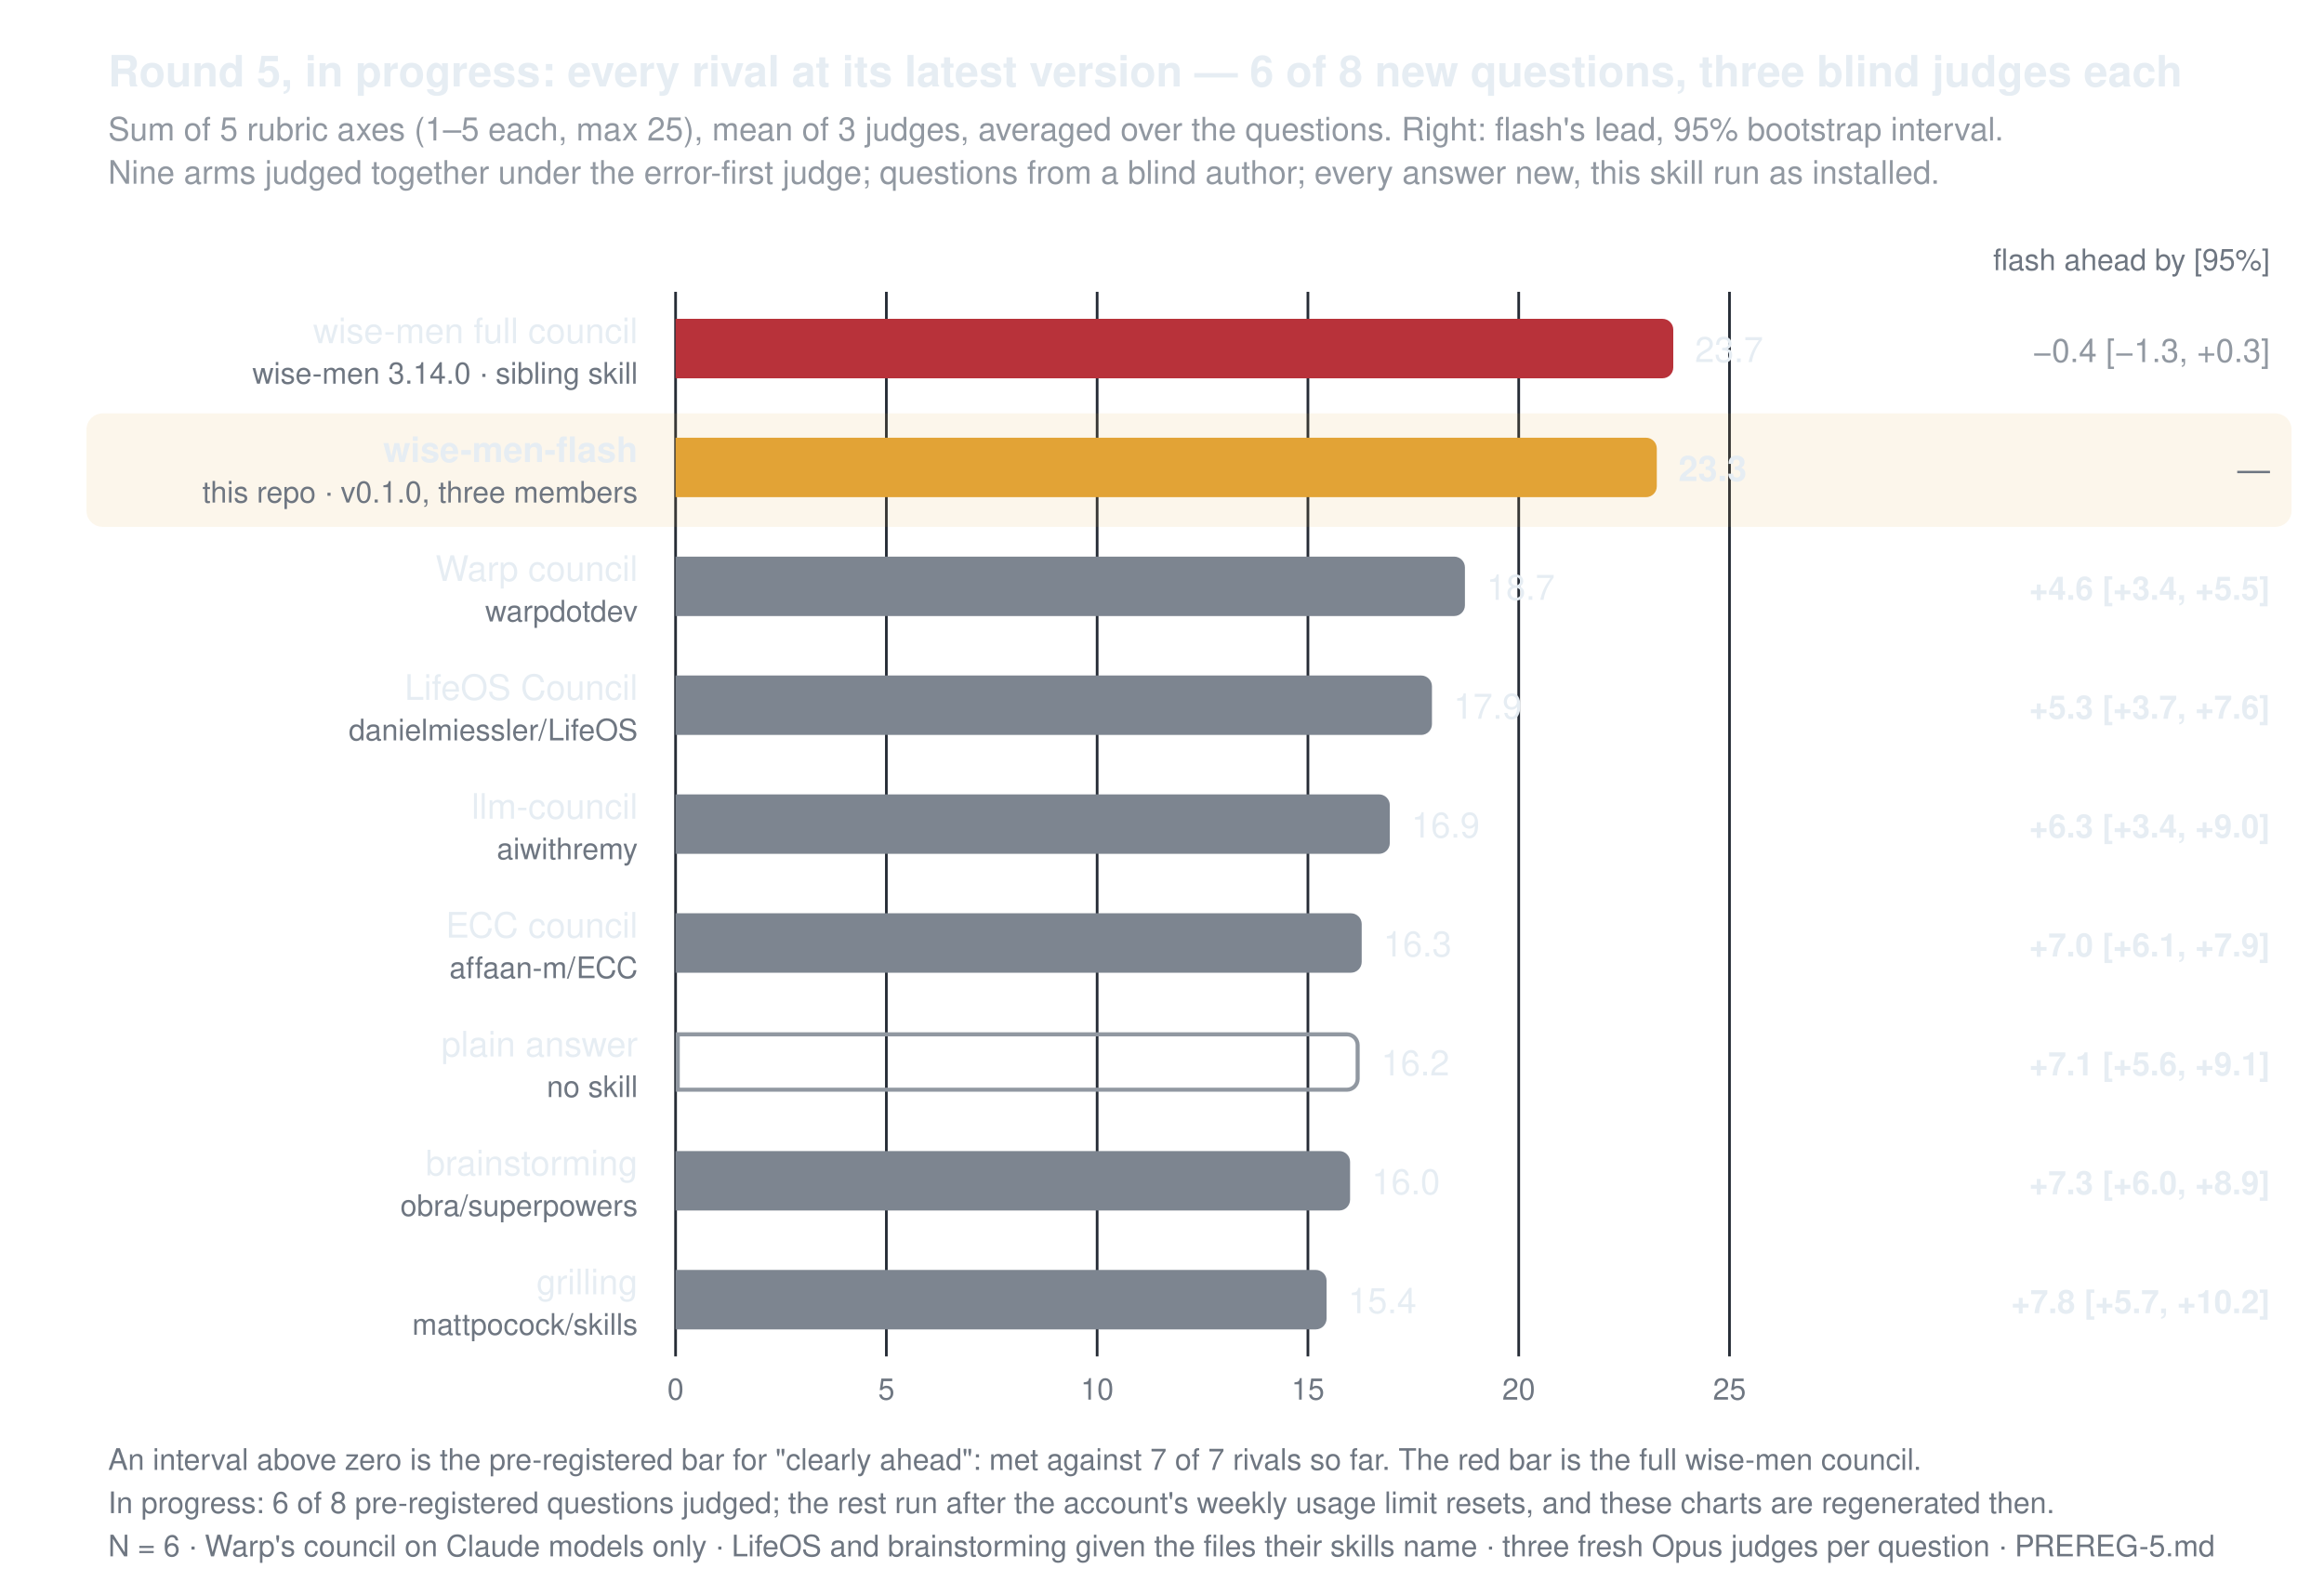
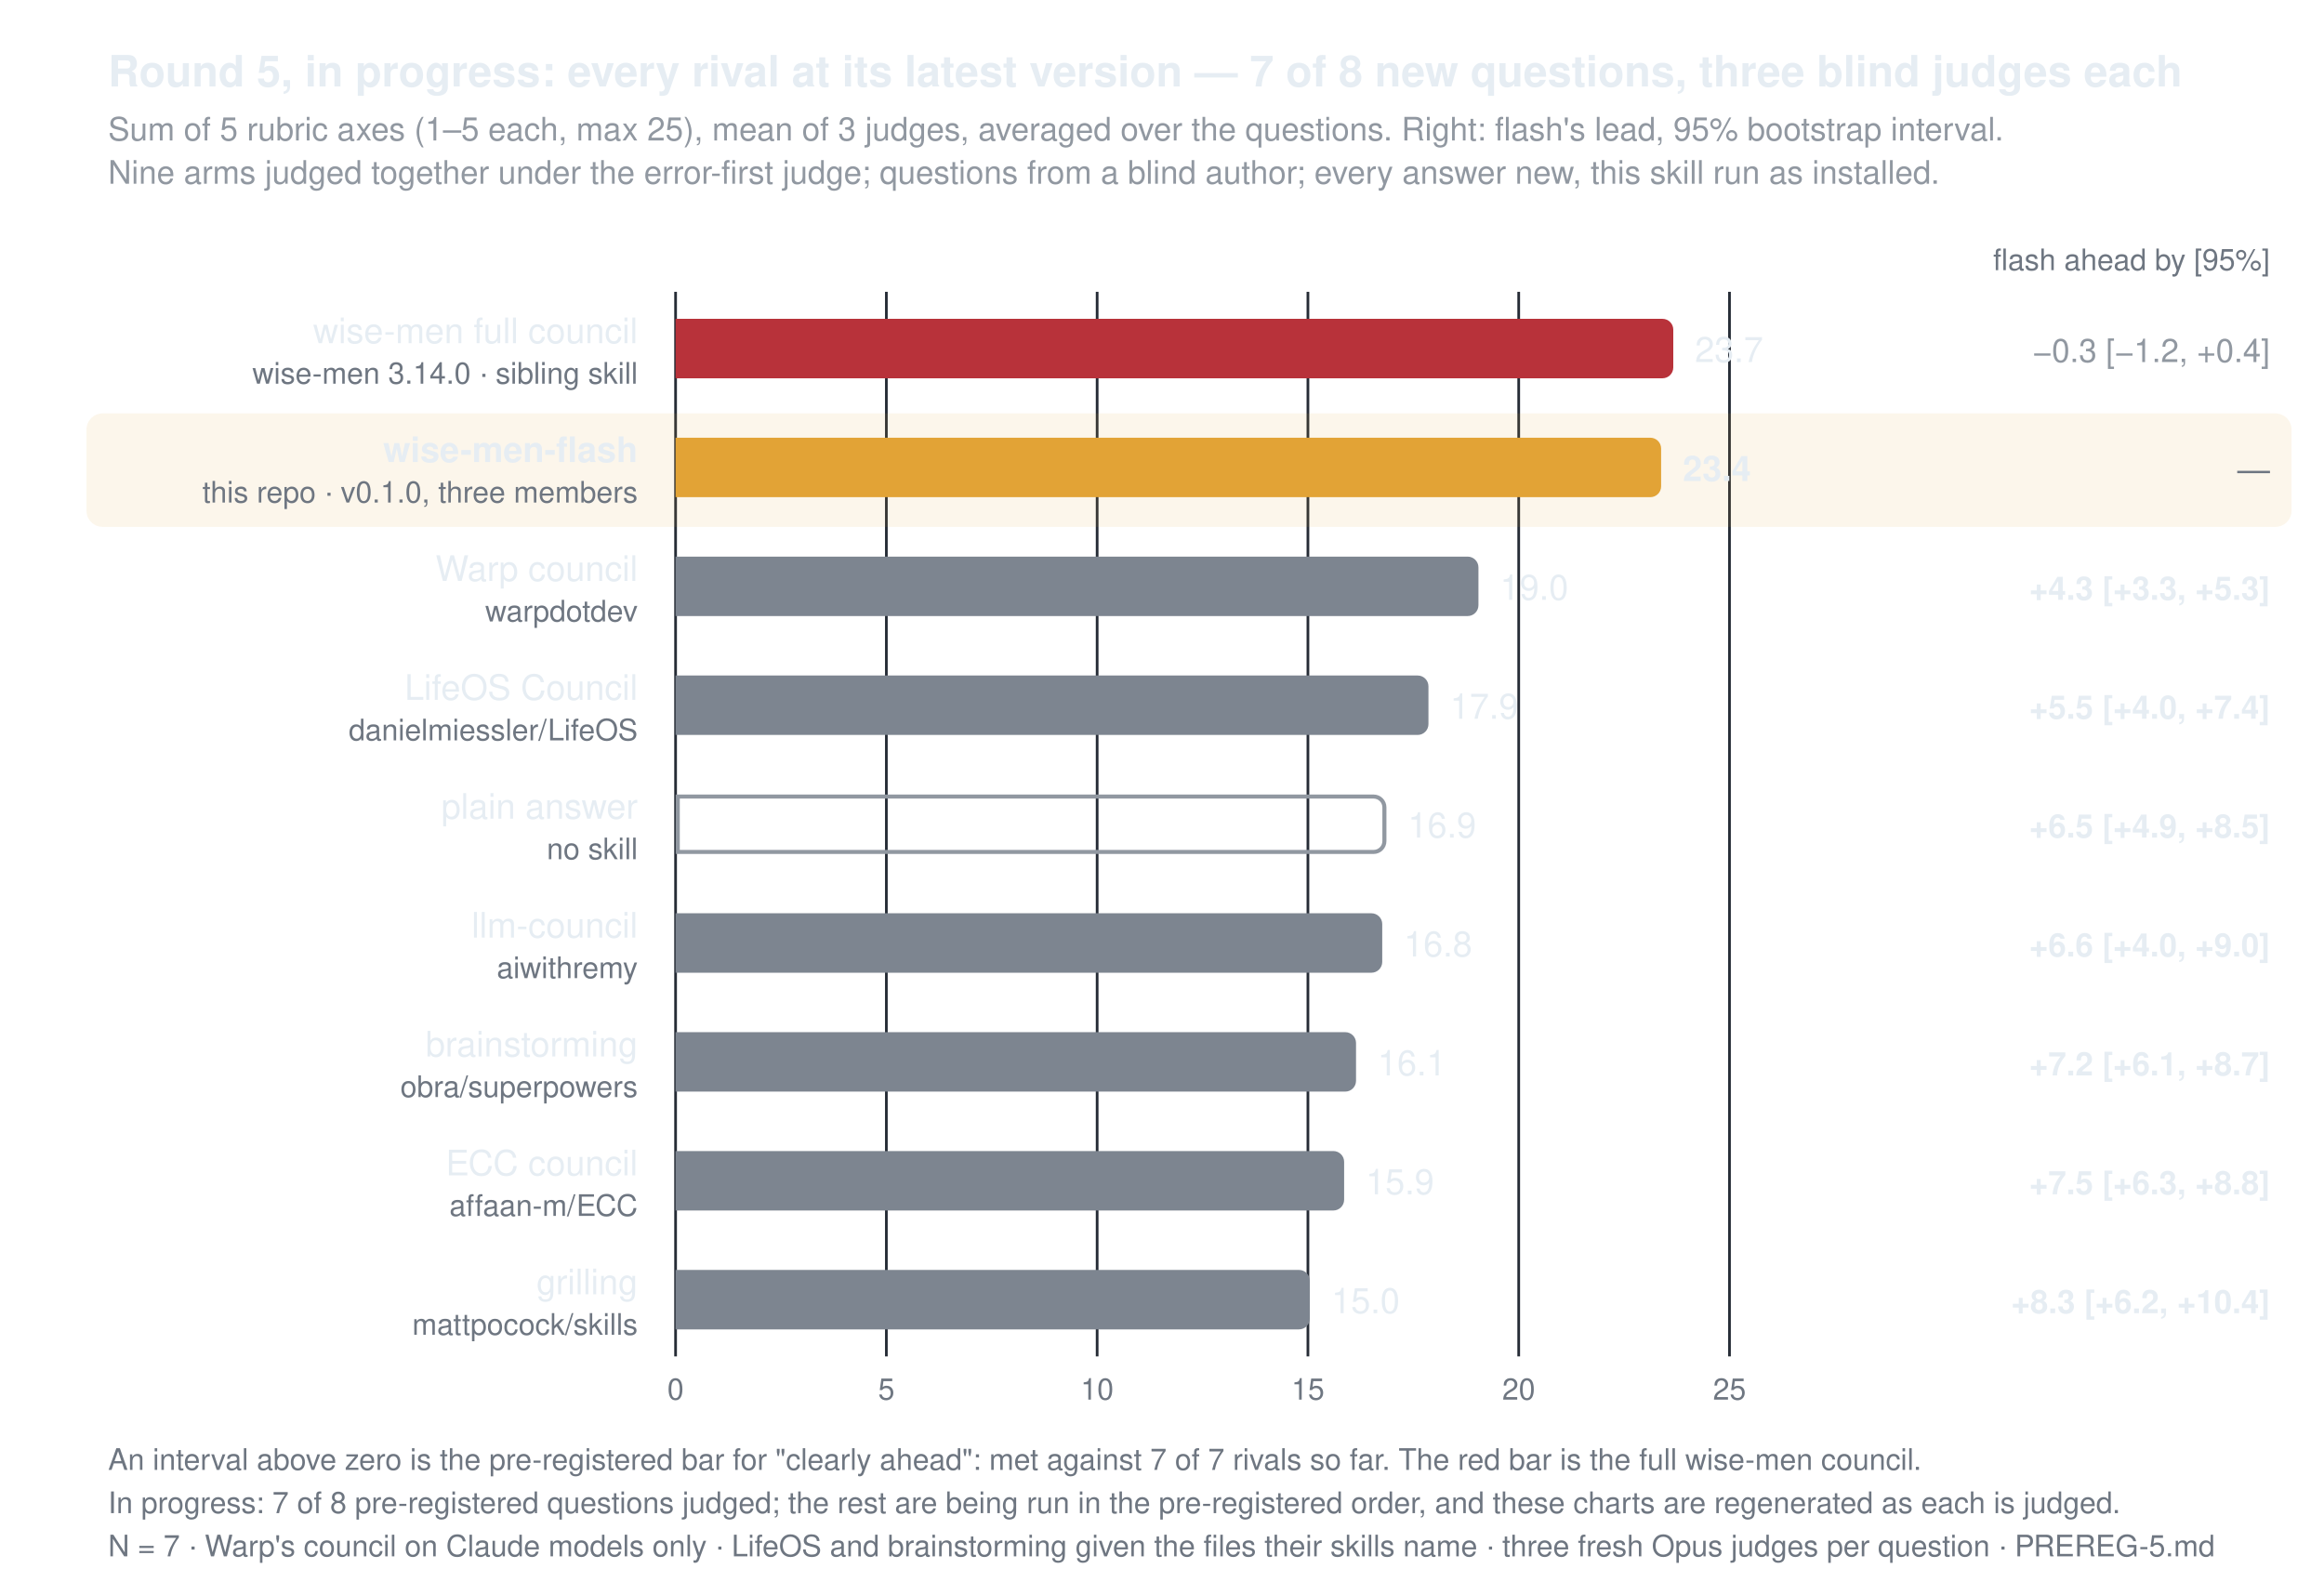
<svg xmlns="http://www.w3.org/2000/svg" viewBox="0 0 860 590" width="860" font-family="-apple-system, BlinkMacSystemFont, 'Segoe UI', Helvetica, Arial, sans-serif">
-   <text x="40" y="32" font-size="16" font-weight="600" fill="#e6edf3" text-anchor="start">Round 5, in progress: every rival at its latest version — 6 of 8 new questions, three blind judges each</text>
+   <text x="40" y="32" font-size="16" font-weight="600" fill="#e6edf3" text-anchor="start">Round 5, in progress: every rival at its latest version — 7 of 8 new questions, three blind judges each</text>
  <text x="40" y="52" font-size="12" font-weight="400" fill="#9198a1" text-anchor="start">Sum of 5 rubric axes (1–5 each, max 25), mean of 3 judges, averaged over the questions. Right: flash's lead, 95% bootstrap interval.</text>
  <text x="40" y="68" font-size="12" font-weight="400" fill="#9198a1" text-anchor="start">Nine arms judged together under the error-first judge; questions from a blind author; every answer new, this skill run as installed.</text>
  <text x="840" y="100" font-size="11" font-weight="400" fill="#6e7681" text-anchor="end">flash ahead by [95%]</text>
  <line x1="250" y1="108" x2="250" y2="502" stroke="#262c36" stroke-width="1" />
  <text x="250" y="518" font-size="11" font-weight="400" fill="#6e7681" text-anchor="middle">0</text>
  <line x1="328" y1="108" x2="328" y2="502" stroke="#262c36" stroke-width="1" />
  <text x="328" y="518" font-size="11" font-weight="400" fill="#6e7681" text-anchor="middle">5</text>
  <line x1="406" y1="108" x2="406" y2="502" stroke="#262c36" stroke-width="1" />
  <text x="406" y="518" font-size="11" font-weight="400" fill="#6e7681" text-anchor="middle">10</text>
  <line x1="484" y1="108" x2="484" y2="502" stroke="#262c36" stroke-width="1" />
  <text x="484" y="518" font-size="11" font-weight="400" fill="#6e7681" text-anchor="middle">15</text>
  <line x1="562" y1="108" x2="562" y2="502" stroke="#262c36" stroke-width="1" />
  <text x="562" y="518" font-size="11" font-weight="400" fill="#6e7681" text-anchor="middle">20</text>
  <line x1="640" y1="108" x2="640" y2="502" stroke="#262c36" stroke-width="1" />
  <text x="640" y="518" font-size="11" font-weight="400" fill="#6e7681" text-anchor="middle">25</text>
  <text x="236" y="127" font-size="13" font-weight="500" fill="#e6edf3" text-anchor="end">wise-men full council</text>
  <text x="236" y="142" font-size="11" font-weight="400" fill="#6e7681" text-anchor="end">wise-men 3.14.0 · sibling skill</text>
  <path d="M250,118h365.2a4,4 0 0 1 4,4v14a4,4 0 0 1 -4,4h-365.2z" fill="#b8323a" />
  <text x="627.2" y="134" font-size="13" font-weight="500" fill="#e6edf3" text-anchor="start">23.7</text>
-   <text x="840" y="134" font-size="12" font-weight="400" fill="#9198a1" text-anchor="end">−0.4  [−1.3, +0.3]</text>
+   <text x="840" y="134" font-size="12" font-weight="400" fill="#9198a1" text-anchor="end">−0.3  [−1.2, +0.4]</text>
  <rect x="32" y="153" width="816" height="42" rx="6" fill="#e2a336" fill-opacity="0.10" />
  <text x="236" y="171" font-size="13" font-weight="700" fill="#e6edf3" text-anchor="end">wise-men-flash</text>
  <text x="236" y="186" font-size="11" font-weight="400" fill="#6e7681" text-anchor="end">this repo · v0.1.0, three members</text>
-   <path d="M250,162h359.1a4,4 0 0 1 4,4v14a4,4 0 0 1 -4,4h-359.1z" fill="#e2a336" />
-   <text x="621.1" y="178" font-size="13" font-weight="700" fill="#e6edf3" text-anchor="start">23.3</text>
+   <path d="M250,162h360.7a4,4 0 0 1 4,4v14a4,4 0 0 1 -4,4h-360.7z" fill="#e2a336" />
+   <text x="622.7" y="178" font-size="13" font-weight="700" fill="#e6edf3" text-anchor="start">23.4</text>
  <text x="840" y="178" font-size="12" font-weight="400" fill="#6e7681" text-anchor="end">—</text>
  <text x="236" y="215" font-size="13" font-weight="500" fill="#e6edf3" text-anchor="end">Warp council</text>
  <text x="236" y="230" font-size="11" font-weight="400" fill="#6e7681" text-anchor="end">warpdotdev</text>
-   <path d="M250,206h288.1a4,4 0 0 1 4,4v14a4,4 0 0 1 -4,4h-288.1z" fill="#7d8590" />
-   <text x="550.1" y="222" font-size="13" font-weight="500" fill="#e6edf3" text-anchor="start">18.7</text>
-   <text x="840" y="222" font-size="12" font-weight="600" fill="#e6edf3" text-anchor="end">+4.6  [+3.4, +5.5]</text>
+   <path d="M250,206h293.1a4,4 0 0 1 4,4v14a4,4 0 0 1 -4,4h-293.1z" fill="#7d8590" />
+   <text x="555.1" y="222" font-size="13" font-weight="500" fill="#e6edf3" text-anchor="start">19.0</text>
+   <text x="840" y="222" font-size="12" font-weight="600" fill="#e6edf3" text-anchor="end">+4.3  [+3.3, +5.3]</text>
  <text x="236" y="259" font-size="13" font-weight="500" fill="#e6edf3" text-anchor="end">LifeOS Council</text>
  <text x="236" y="274" font-size="11" font-weight="400" fill="#6e7681" text-anchor="end">danielmiessler/LifeOS</text>
-   <path d="M250,250h275.9a4,4 0 0 1 4,4v14a4,4 0 0 1 -4,4h-275.9z" fill="#7d8590" />
-   <text x="537.9" y="266" font-size="13" font-weight="500" fill="#e6edf3" text-anchor="start">17.9</text>
-   <text x="840" y="266" font-size="12" font-weight="600" fill="#e6edf3" text-anchor="end">+5.3  [+3.7, +7.6]</text>
-   <text x="236" y="303" font-size="13" font-weight="500" fill="#e6edf3" text-anchor="end">llm-council</text>
-   <text x="236" y="318" font-size="11" font-weight="400" fill="#6e7681" text-anchor="end">aiwithremy</text>
-   <path d="M250,294h260.3a4,4 0 0 1 4,4v14a4,4 0 0 1 -4,4h-260.3z" fill="#7d8590" />
-   <text x="522.3" y="310" font-size="13" font-weight="500" fill="#e6edf3" text-anchor="start">16.9</text>
-   <text x="840" y="310" font-size="12" font-weight="600" fill="#e6edf3" text-anchor="end">+6.3  [+3.4, +9.0]</text>
-   <text x="236" y="347" font-size="13" font-weight="500" fill="#e6edf3" text-anchor="end">ECC council</text>
-   <text x="236" y="362" font-size="11" font-weight="400" fill="#6e7681" text-anchor="end">affaan-m/ECC</text>
-   <path d="M250,338h249.9a4,4 0 0 1 4,4v14a4,4 0 0 1 -4,4h-249.9z" fill="#7d8590" />
-   <text x="511.9" y="354" font-size="13" font-weight="500" fill="#e6edf3" text-anchor="start">16.3</text>
-   <text x="840" y="354" font-size="12" font-weight="600" fill="#e6edf3" text-anchor="end">+7.0  [+6.1, +7.9]</text>
-   <text x="236" y="391" font-size="13" font-weight="500" fill="#e6edf3" text-anchor="end">plain answer</text>
-   <text x="236" y="406" font-size="11" font-weight="400" fill="#6e7681" text-anchor="end">no skill</text>
-   <path d="M250.8,382.8h247.6a4,4 0 0 1 4,4v12.5a4,4 0 0 1 -4,4h-247.6z" fill="none" stroke="#9198a1" stroke-width="1.5" />
-   <text x="511.1" y="398" font-size="13" font-weight="500" fill="#e6edf3" text-anchor="start">16.2</text>
-   <text x="840" y="398" font-size="12" font-weight="600" fill="#e6edf3" text-anchor="end">+7.1  [+5.6, +9.1]</text>
-   <text x="236" y="435" font-size="13" font-weight="500" fill="#e6edf3" text-anchor="end">brainstorming</text>
-   <text x="236" y="450" font-size="11" font-weight="400" fill="#6e7681" text-anchor="end">obra/superpowers</text>
-   <path d="M250,426h245.6a4,4 0 0 1 4,4v14a4,4 0 0 1 -4,4h-245.6z" fill="#7d8590" />
-   <text x="507.6" y="442" font-size="13" font-weight="500" fill="#e6edf3" text-anchor="start">16.0</text>
-   <text x="840" y="442" font-size="12" font-weight="600" fill="#e6edf3" text-anchor="end">+7.3  [+6.0, +8.9]</text>
+   <path d="M250,250h274.6a4,4 0 0 1 4,4v14a4,4 0 0 1 -4,4h-274.6z" fill="#7d8590" />
+   <text x="536.6" y="266" font-size="13" font-weight="500" fill="#e6edf3" text-anchor="start">17.9</text>
+   <text x="840" y="266" font-size="12" font-weight="600" fill="#e6edf3" text-anchor="end">+5.5  [+4.0, +7.4]</text>
+   <text x="236" y="303" font-size="13" font-weight="500" fill="#e6edf3" text-anchor="end">plain answer</text>
+   <text x="236" y="318" font-size="11" font-weight="400" fill="#6e7681" text-anchor="end">no skill</text>
+   <path d="M250.8,294.8h257.5a4,4 0 0 1 4,4v12.5a4,4 0 0 1 -4,4h-257.5z" fill="none" stroke="#9198a1" stroke-width="1.5" />
+   <text x="521" y="310" font-size="13" font-weight="500" fill="#e6edf3" text-anchor="start">16.9</text>
+   <text x="840" y="310" font-size="12" font-weight="600" fill="#e6edf3" text-anchor="end">+6.5  [+4.9, +8.5]</text>
+   <text x="236" y="347" font-size="13" font-weight="500" fill="#e6edf3" text-anchor="end">llm-council</text>
+   <text x="236" y="362" font-size="11" font-weight="400" fill="#6e7681" text-anchor="end">aiwithremy</text>
+   <path d="M250,338h257.5a4,4 0 0 1 4,4v14a4,4 0 0 1 -4,4h-257.5z" fill="#7d8590" />
+   <text x="519.5" y="354" font-size="13" font-weight="500" fill="#e6edf3" text-anchor="start">16.8</text>
+   <text x="840" y="354" font-size="12" font-weight="600" fill="#e6edf3" text-anchor="end">+6.6  [+4.0, +9.0]</text>
+   <text x="236" y="391" font-size="13" font-weight="500" fill="#e6edf3" text-anchor="end">brainstorming</text>
+   <text x="236" y="406" font-size="11" font-weight="400" fill="#6e7681" text-anchor="end">obra/superpowers</text>
+   <path d="M250,382h247.8a4,4 0 0 1 4,4v14a4,4 0 0 1 -4,4h-247.8z" fill="#7d8590" />
+   <text x="509.8" y="398" font-size="13" font-weight="500" fill="#e6edf3" text-anchor="start">16.1</text>
+   <text x="840" y="398" font-size="12" font-weight="600" fill="#e6edf3" text-anchor="end">+7.2  [+6.1, +8.7]</text>
+   <text x="236" y="435" font-size="13" font-weight="500" fill="#e6edf3" text-anchor="end">ECC council</text>
+   <text x="236" y="450" font-size="11" font-weight="400" fill="#6e7681" text-anchor="end">affaan-m/ECC</text>
+   <path d="M250,426h243.4a4,4 0 0 1 4,4v14a4,4 0 0 1 -4,4h-243.4z" fill="#7d8590" />
+   <text x="505.4" y="442" font-size="13" font-weight="500" fill="#e6edf3" text-anchor="start">15.9</text>
+   <text x="840" y="442" font-size="12" font-weight="600" fill="#e6edf3" text-anchor="end">+7.5  [+6.3, +8.8]</text>
  <text x="236" y="479" font-size="13" font-weight="500" fill="#e6edf3" text-anchor="end">grilling</text>
  <text x="236" y="494" font-size="11" font-weight="400" fill="#6e7681" text-anchor="end">mattpocock/skills</text>
-   <path d="M250,470h236.9a4,4 0 0 1 4,4v14a4,4 0 0 1 -4,4h-236.9z" fill="#7d8590" />
-   <text x="498.9" y="486" font-size="13" font-weight="500" fill="#e6edf3" text-anchor="start">15.4</text>
-   <text x="840" y="486" font-size="12" font-weight="600" fill="#e6edf3" text-anchor="end">+7.8  [+5.7, +10.2]</text>
+   <path d="M250,470h230.7a4,4 0 0 1 4,4v14a4,4 0 0 1 -4,4h-230.7z" fill="#7d8590" />
+   <text x="492.7" y="486" font-size="13" font-weight="500" fill="#e6edf3" text-anchor="start">15.0</text>
+   <text x="840" y="486" font-size="12" font-weight="600" fill="#e6edf3" text-anchor="end">+8.3  [+6.2, +10.4]</text>
  <text x="40" y="544" font-size="11" font-weight="400" fill="#6e7681" text-anchor="start">An interval above zero is the pre-registered bar for "clearly ahead": met against 7 of 7 rivals so far. The red bar is the full wise-men council.</text>
-   <text x="40" y="560" font-size="11" font-weight="400" fill="#6e7681" text-anchor="start">In progress: 6 of 8 pre-registered questions judged; the rest run after the account's weekly usage limit resets, and these charts are regenerated then.</text>
-   <text x="40" y="576" font-size="11" font-weight="400" fill="#6e7681" text-anchor="start">N = 6 · Warp's council on Claude models only · LifeOS and brainstorming given the files their skills name · three fresh Opus judges per question · PREREG-5.md</text>
+   <text x="40" y="560" font-size="11" font-weight="400" fill="#6e7681" text-anchor="start">In progress: 7 of 8 pre-registered questions judged; the rest are being run in the pre-registered order, and these charts are regenerated as each is judged.</text>
+   <text x="40" y="576" font-size="11" font-weight="400" fill="#6e7681" text-anchor="start">N = 7 · Warp's council on Claude models only · LifeOS and brainstorming given the files their skills name · three fresh Opus judges per question · PREREG-5.md</text>
</svg>
